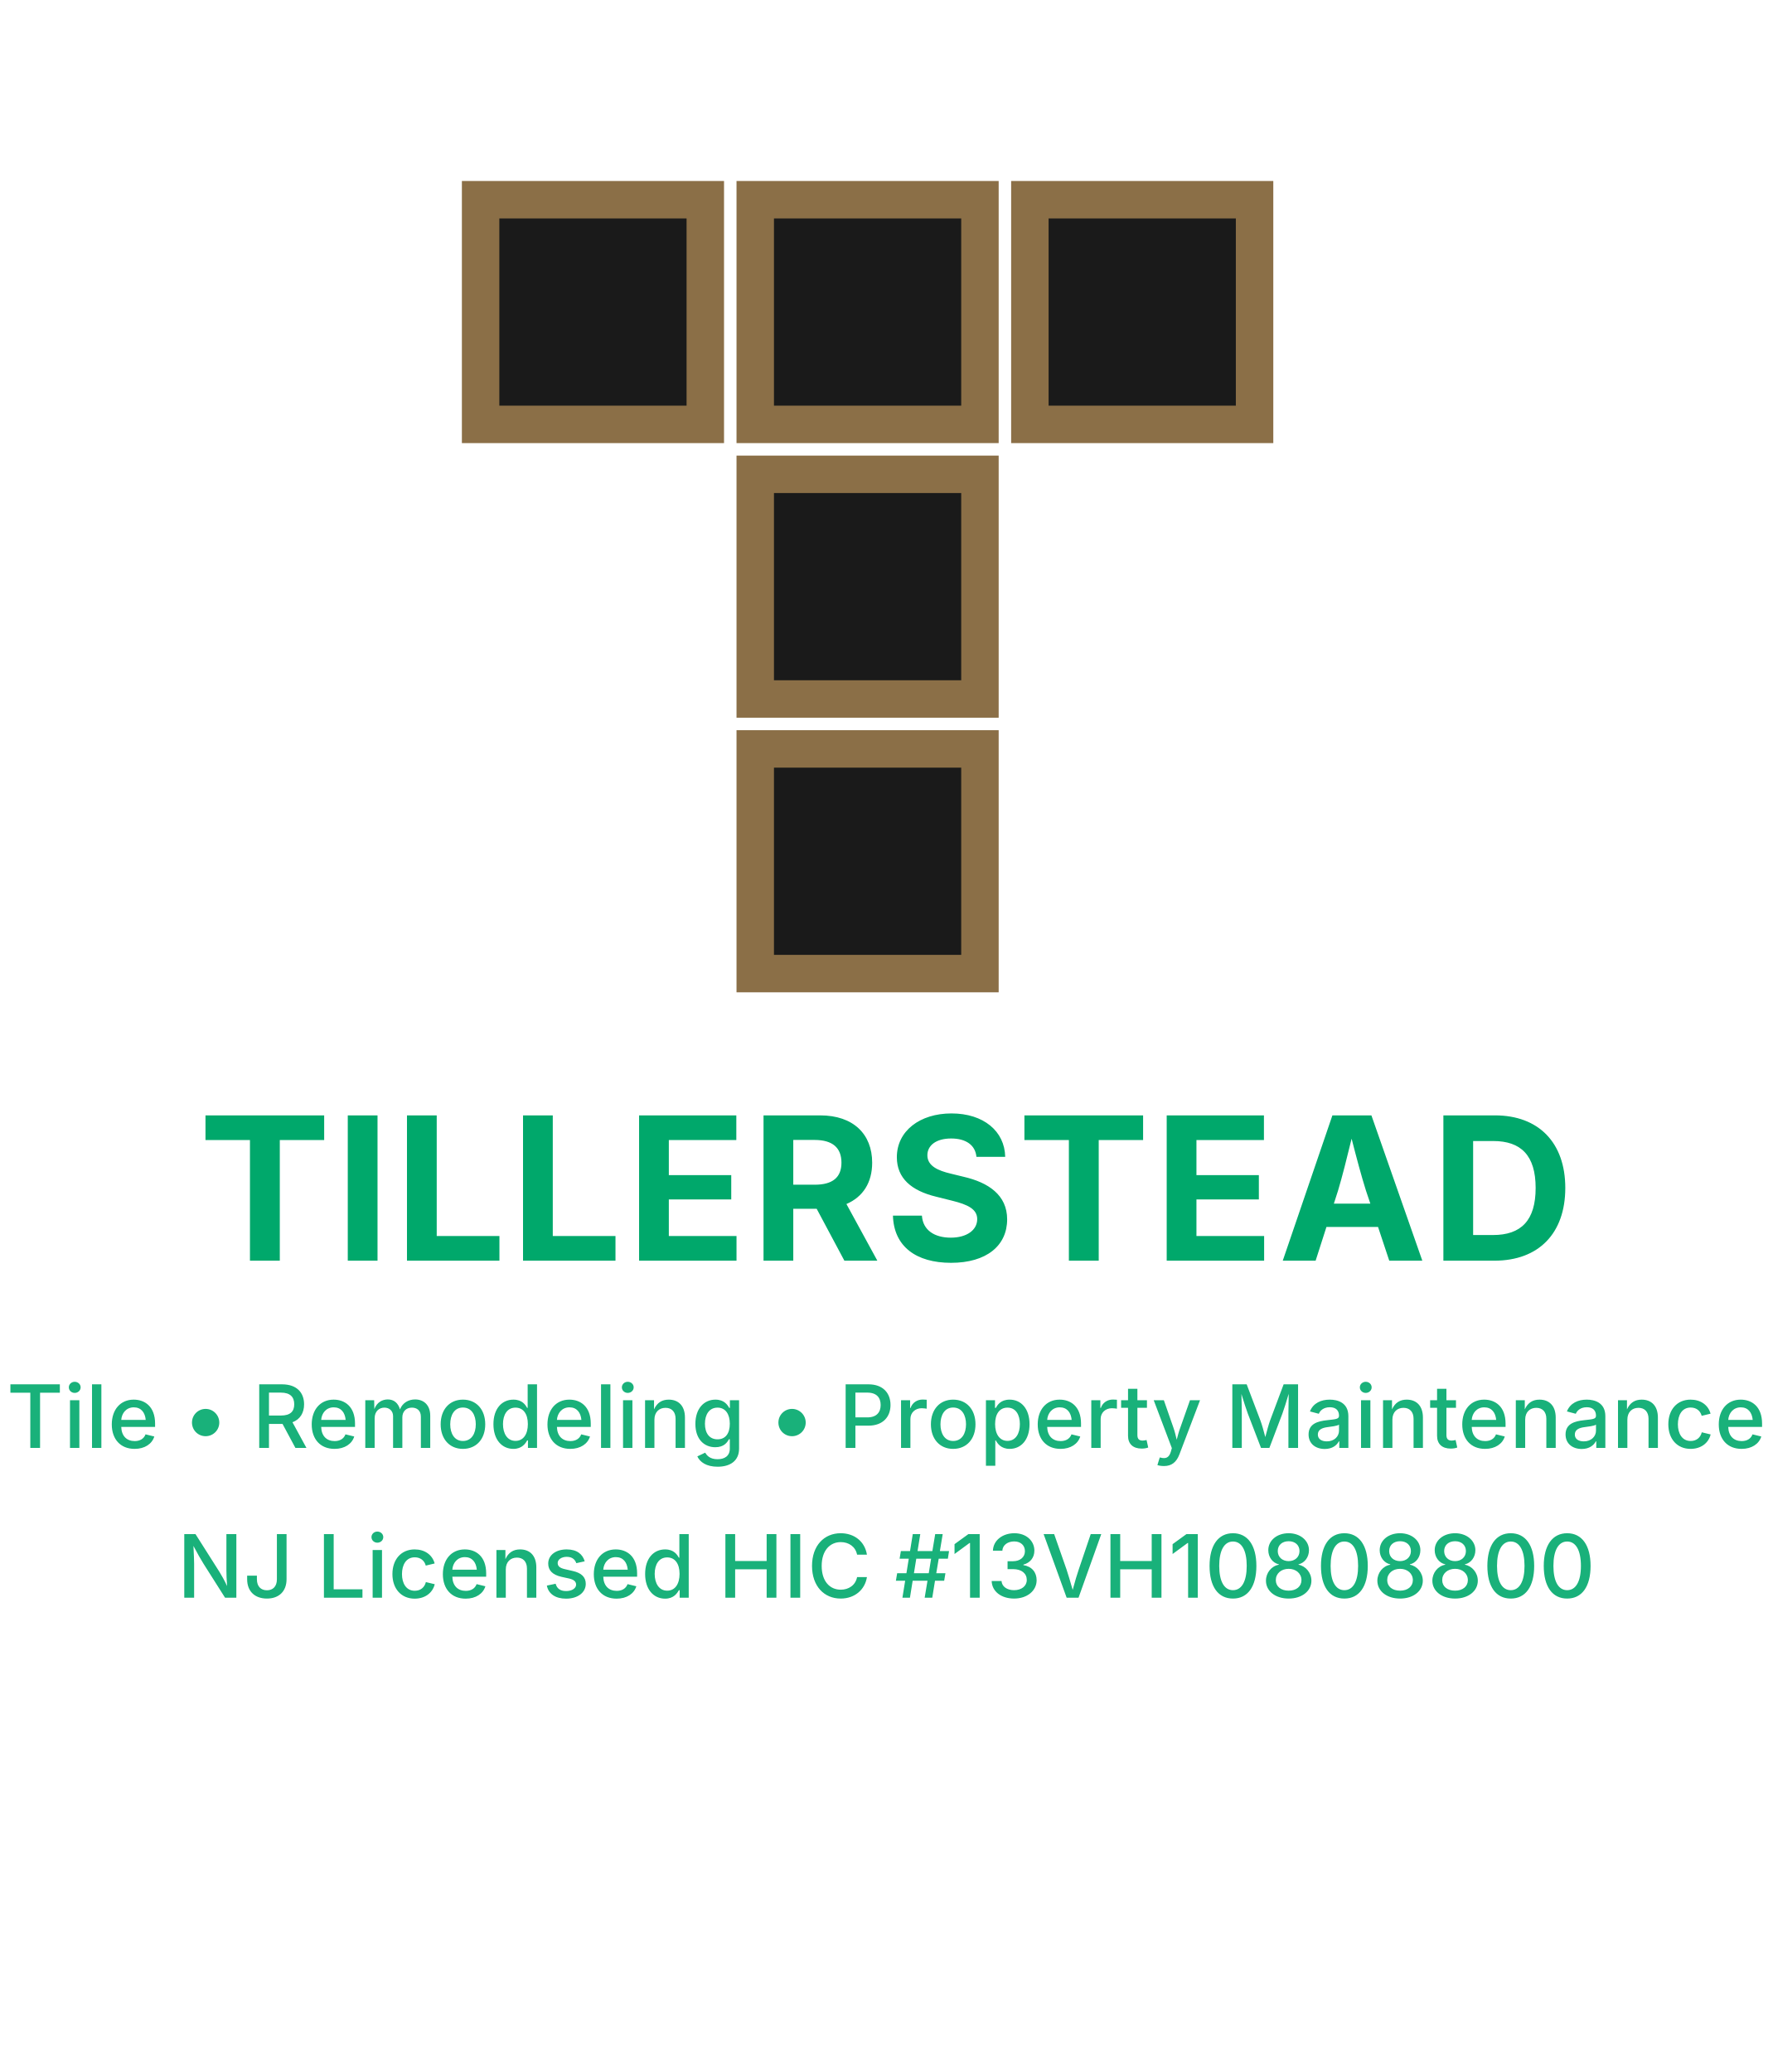
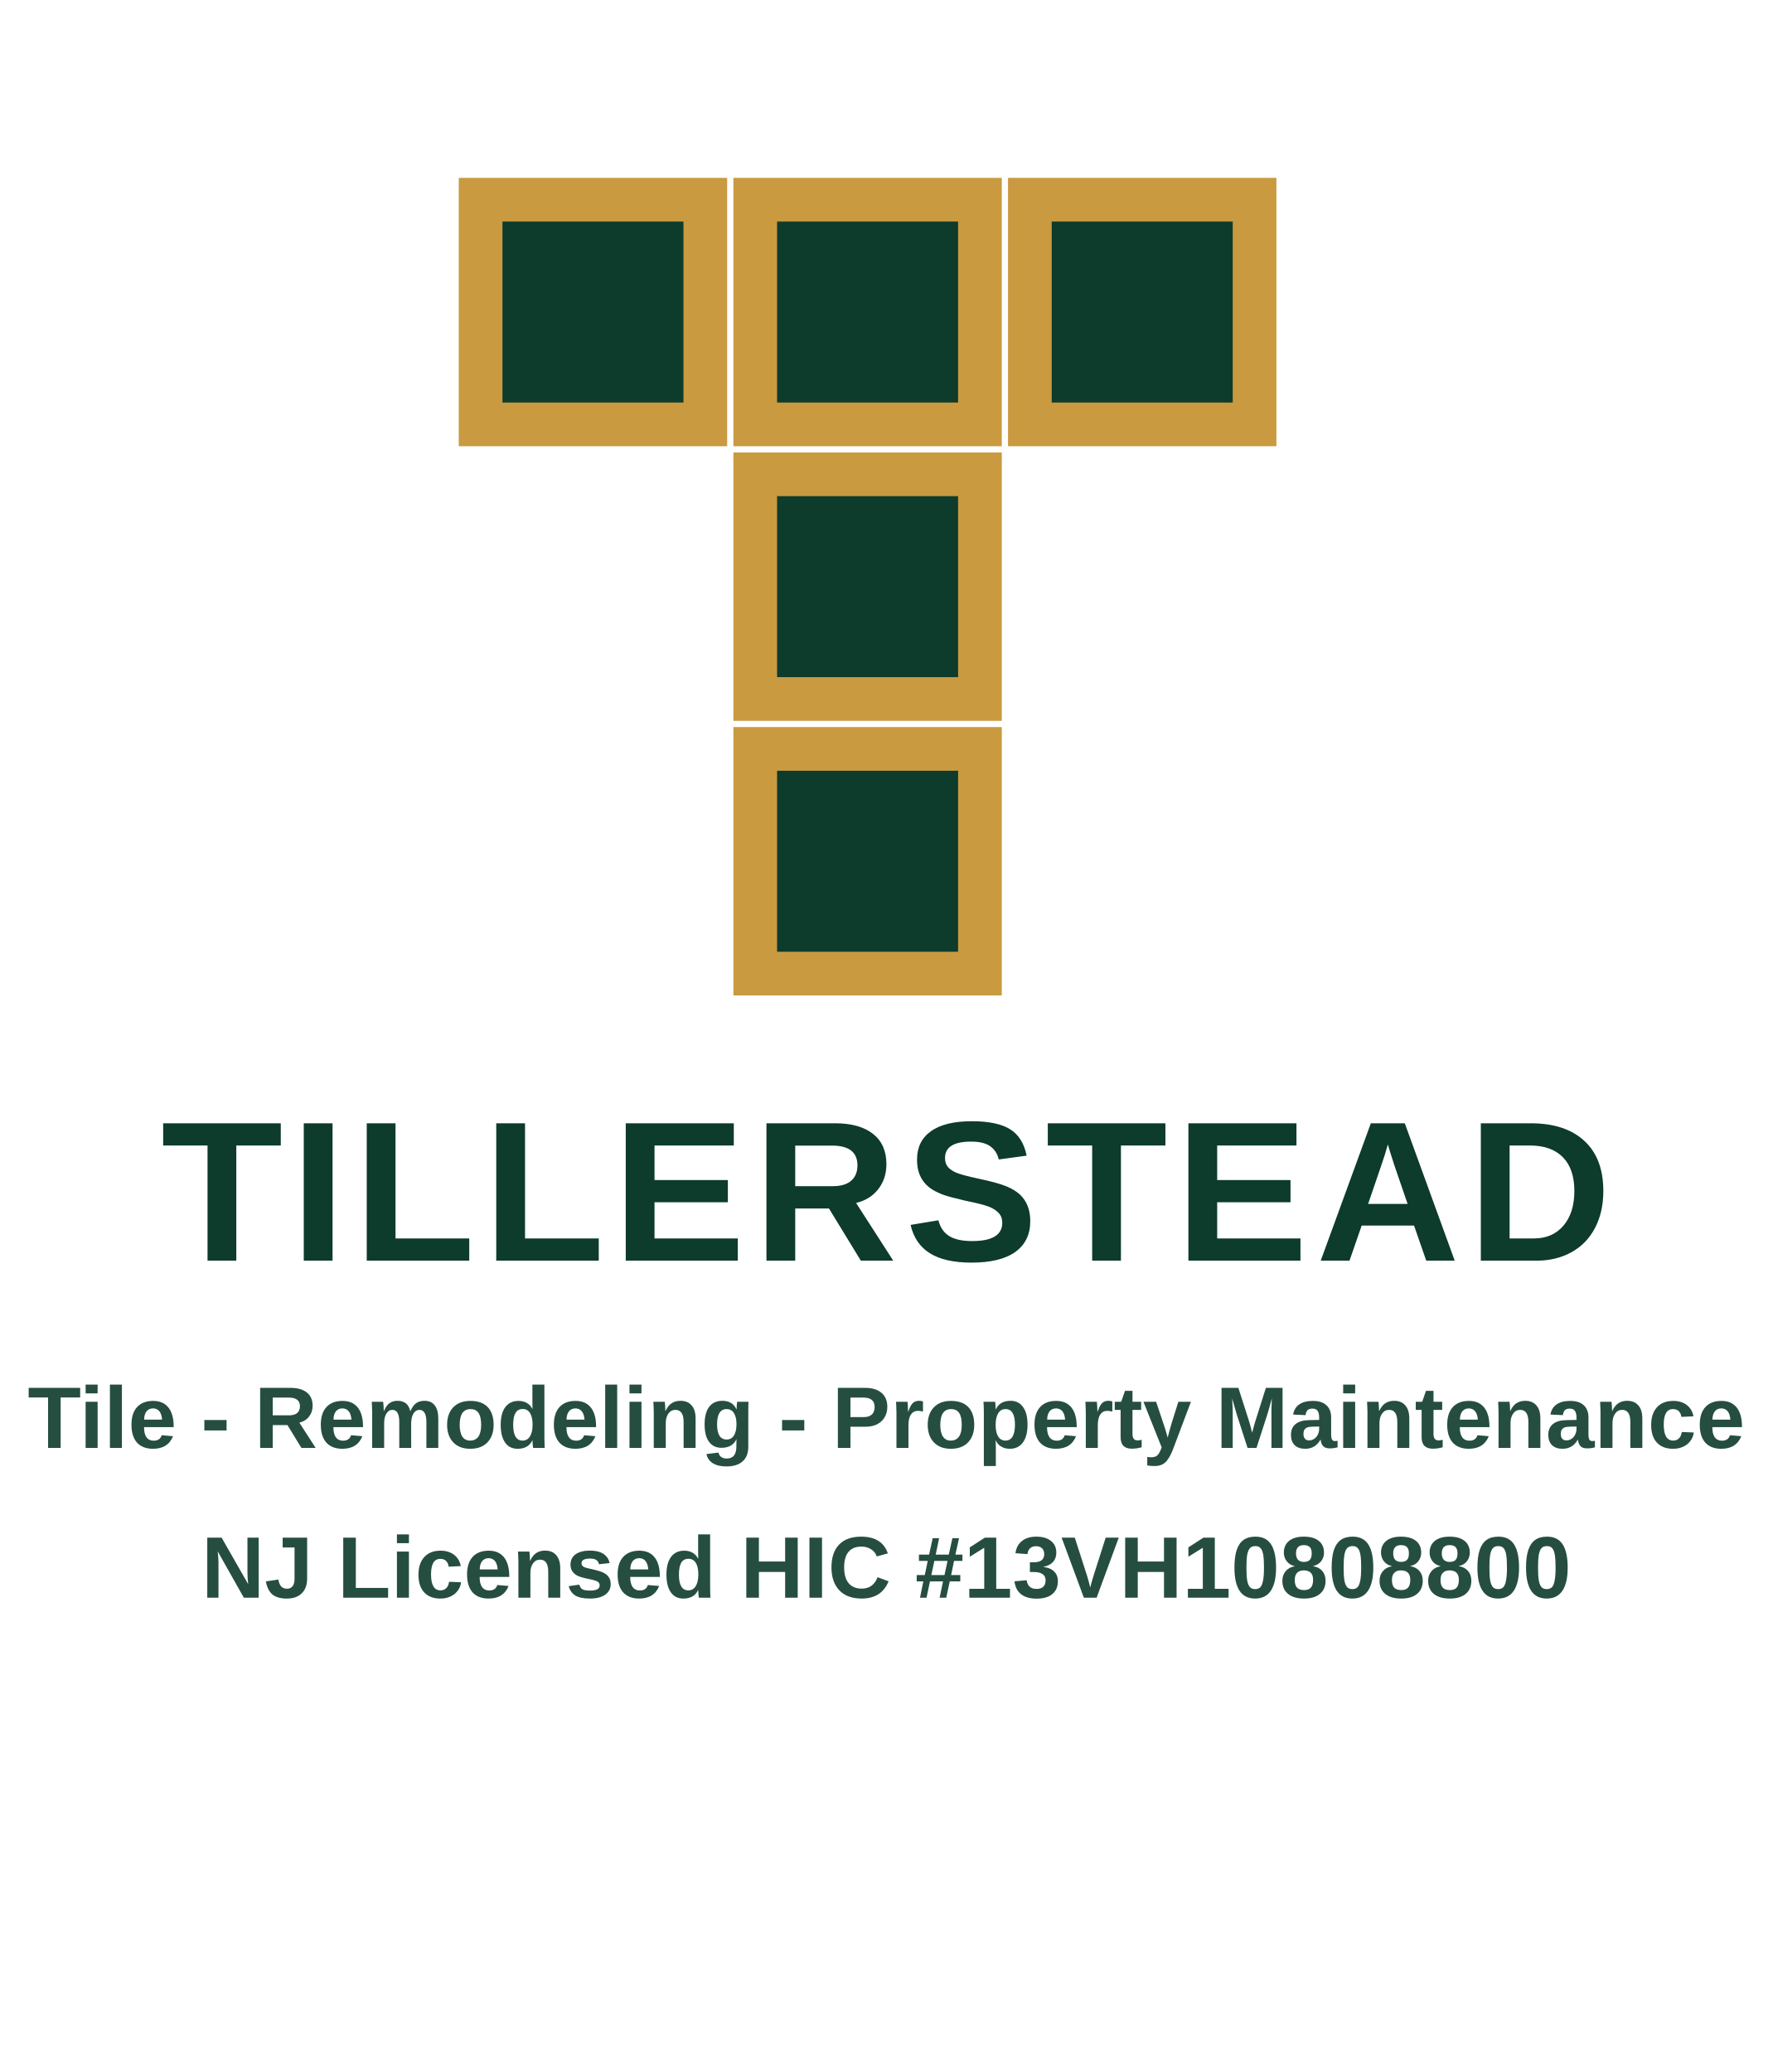
<svg xmlns="http://www.w3.org/2000/svg" viewBox="-12 -12 284 332" role="img" aria-labelledby="ts-logo-title ts-logo-desc">
  <style>
-     .t-mark{fill:var(--color-dark-primary,#1a1a1a);stroke:var(--color-accent,#8b6f47);stroke-width:6;stroke-linejoin:miter}
-     .word-main{fill:var(--color-primary,#00a86b);font:700 32px system-ui,-apple-system,BlinkMacSystemFont,'Segoe UI',sans-serif;letter-spacing:.5px;text-anchor:middle}
-     .word-sub{fill:var(--color-primary,#00a86b);font:500 14px system-ui,-apple-system,BlinkMacSystemFont,'Segoe UI',sans-serif;opacity:.9;text-anchor:middle}
+     .t-mark{fill:#0d3b2c;stroke:#c99a3f;stroke-width:7;stroke-linejoin:miter;stroke-linecap:square}
+     .word-main{fill:#0d3b2c;font:700 32px 'Montserrat','Helvetica Neue',Arial,sans-serif;letter-spacing:1.2px;text-anchor:middle}
+     .word-sub{fill:#0d3b2c;font:600 14px 'Montserrat','Helvetica Neue',Arial,sans-serif;opacity:.9;text-anchor:middle}
  </style>
  <path class="t-mark" transform="translate(65 20)" d="M0 0h36v36H0zM44 0h36v36H44zM88 0h36v36h-36zM44 44h36v36H44zM44 88h36v36H44z" />
  <text x="130" y="190" class="word-main">TILLERSTEAD</text>
-   <text x="130" y="220" class="word-sub">Tile • Remodeling • Property Maintenance</text>
+   <text x="130" y="220" class="word-sub">Tile - Remodeling - Property Maintenance</text>
  <text x="130" y="244" class="word-sub" font-size="12">NJ Licensed HIC #13VH10808800</text>
</svg>
